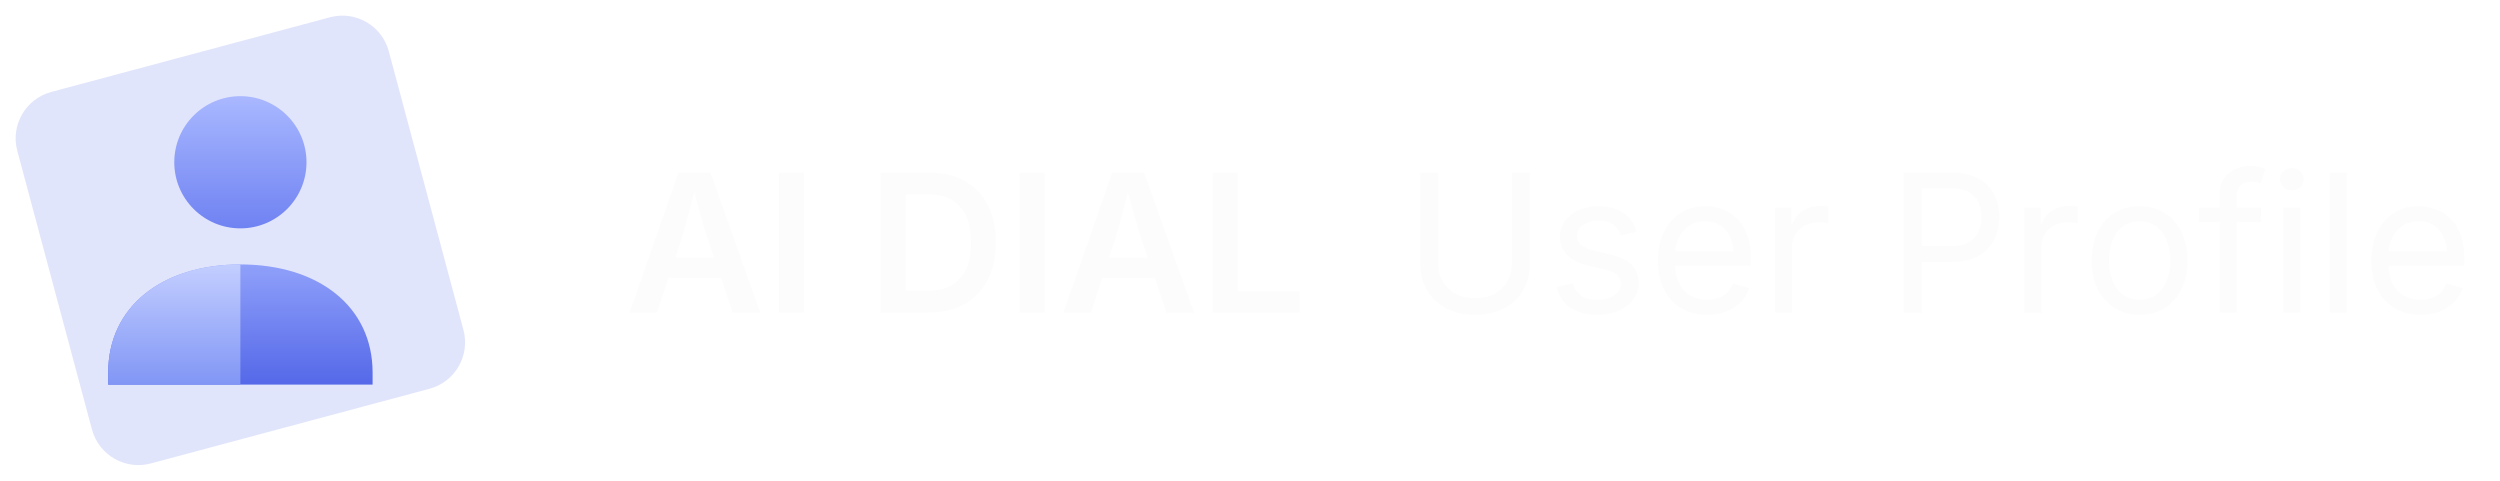
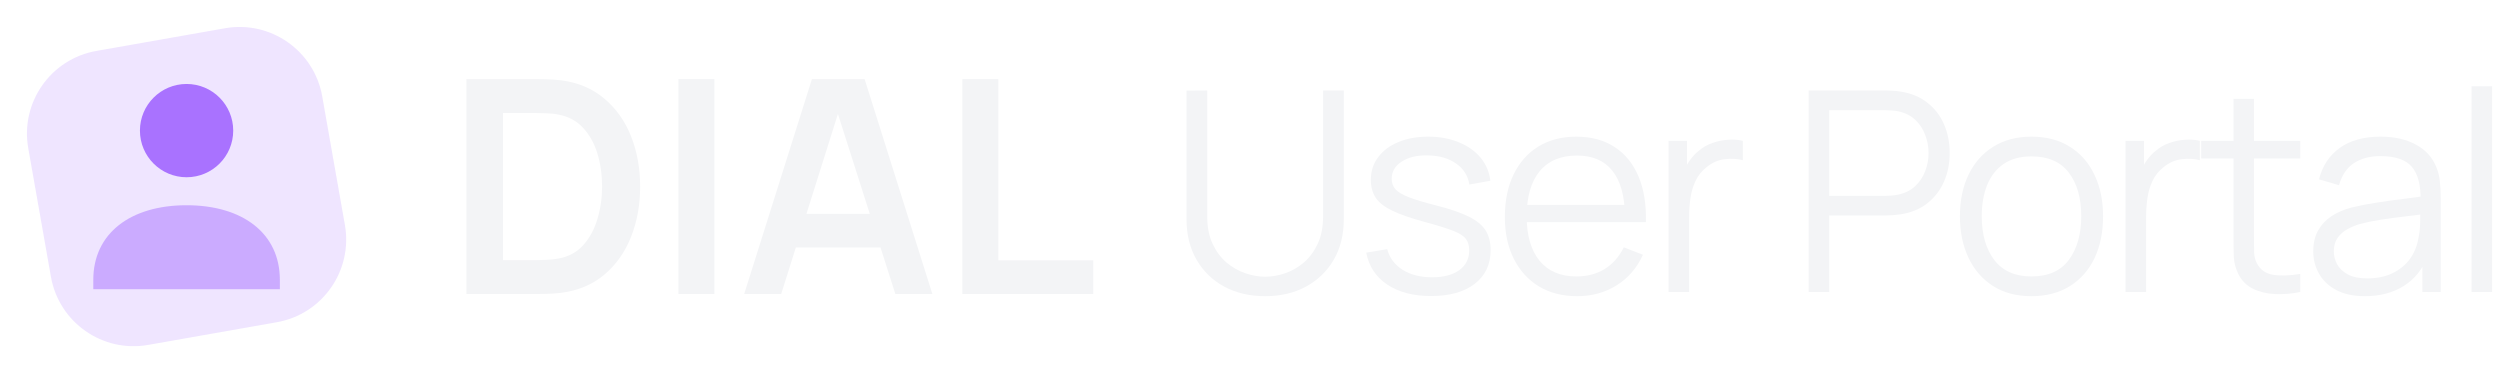
- <svg xmlns="http://www.w3.org/2000/svg" width="208" height="40" viewBox="0 0 208 40" fill="none">
-   <path transform="translate(40 0) scale(-1 1)" d="M35.733 7.649L12.551 1.438C10.417 0.866 8.224 2.132 7.652 4.266L1.441 27.448C0.869 29.582 2.135 31.776 4.269 32.347L27.451 38.559C29.585 39.131 31.778 37.864 32.35 35.73L38.562 12.548C39.134 10.414 37.867 8.221 35.733 7.649Z" fill="#E1E5FB" />
-   <circle cx="20" cy="13.5" r="5.5" fill="url(#paint0_linear_up)" />
-   <path d="M9 31C9 25.5 13.5 22 20 22C26.5 22 31 25.5 31 31V32H9V31Z" fill="url(#paint1_linear_up)" />
-   <path d="M20 22C13.5 22 9 25.5 9 31V32H20V22Z" fill="url(#paint2_linear_up)" />
-   <defs>
-     <linearGradient id="paint0_linear_up" x1="20" y1="8" x2="20" y2="19" gradientUnits="userSpaceOnUse">
-       <stop stop-color="#A9B8FF" />
-       <stop offset="1" stop-color="#6F82F2" />
-     </linearGradient>
-     <linearGradient id="paint1_linear_up" x1="20" y1="22" x2="20" y2="32" gradientUnits="userSpaceOnUse">
-       <stop stop-color="#8FA0FA" />
-       <stop offset="1" stop-color="#5568E8" />
-     </linearGradient>
-     <linearGradient id="paint2_linear_up" x1="14.5" y1="22" x2="14.5" y2="32" gradientUnits="userSpaceOnUse">
-       <stop stop-color="#C3CEFF" />
-       <stop offset="1" stop-color="#8196F5" />
-     </linearGradient>
-   </defs>
-   <path d="M52.39 26 56.45 14.36H59.11L63.25 26H60.97L58.9 19.95Q58.6 19.02 58.27 17.83Q57.94 16.65 57.54 15.14H57.98Q57.59 16.66 57.27 17.85Q56.95 19.05 56.67 19.95L54.67 26ZM54.76 23.12V21.44H60.89V23.12ZM66.9 14.36V26H64.81V14.36ZM77.21 26H74.26V24.19H77.11Q78.33 24.19 79.15 23.75Q79.96 23.3 80.38 22.4Q80.79 21.51 80.79 20.17Q80.79 18.83 80.37 17.95Q79.96 17.06 79.16 16.61Q78.36 16.17 77.16 16.17H74.21V14.36H77.29Q79.03 14.36 80.27 15.06Q81.51 15.75 82.18 17.05Q82.85 18.36 82.85 20.17Q82.85 21.98 82.18 23.29Q81.51 24.6 80.25 25.3Q78.98 26 77.21 26ZM75.36 14.36V26H73.27V14.36ZM86.91 14.36V26H84.83V14.36ZM88.48 26 92.54 14.36H95.19L99.34 26H97.05L94.99 19.95Q94.68 19.02 94.35 17.83Q94.02 16.65 93.62 15.14H94.06Q93.67 16.66 93.36 17.85Q93.04 19.05 92.76 19.95L90.76 26ZM90.84 23.12V21.44H96.97V23.12ZM100.9 26V14.36H102.98V24.24H108.13V26Z" fill="#FCFCFC" />
-   <path d="M122.73 26.19Q121.36 26.19 120.33 25.65Q119.3 25.11 118.74 24.17Q118.18 23.23 118.18 22.04V14.36H119.66V21.92Q119.66 22.76 120.04 23.41Q120.41 24.06 121.09 24.44Q121.78 24.81 122.73 24.81Q123.69 24.81 124.37 24.44Q125.05 24.06 125.42 23.41Q125.79 22.76 125.79 21.92V14.36H127.27V22.04Q127.27 23.23 126.71 24.17Q126.15 25.11 125.13 25.65Q124.11 26.19 122.73 26.19ZM132.88 26.19Q131.98 26.19 131.29 25.93Q130.59 25.66 130.13 25.15Q129.68 24.63 129.52 23.88L130.86 23.56Q131.05 24.28 131.57 24.62Q132.09 24.95 132.87 24.95Q133.78 24.95 134.32 24.56Q134.87 24.17 134.87 23.63Q134.87 23.18 134.55 22.88Q134.23 22.58 133.59 22.43L132.13 22.09Q130.95 21.8 130.37 21.21Q129.79 20.62 129.79 19.7Q129.79 18.95 130.21 18.38Q130.63 17.8 131.36 17.48Q132.09 17.16 133.02 17.16Q133.92 17.16 134.55 17.43Q135.18 17.7 135.57 18.17Q135.97 18.64 136.16 19.26L134.89 19.59Q134.71 19.12 134.29 18.73Q133.88 18.35 133.03 18.35Q132.25 18.35 131.73 18.71Q131.21 19.07 131.21 19.62Q131.21 20.1 131.56 20.39Q131.91 20.69 132.68 20.87L134 21.18Q135.19 21.46 135.76 22.05Q136.33 22.64 136.33 23.54Q136.33 24.3 135.89 24.9Q135.46 25.5 134.68 25.84Q133.91 26.19 132.88 26.19ZM142.03 26.19Q140.77 26.19 139.85 25.62Q138.93 25.06 138.43 24.05Q137.94 23.05 137.94 21.7Q137.94 20.36 138.42 19.34Q138.91 18.31 139.79 17.73Q140.68 17.16 141.87 17.16Q142.56 17.16 143.24 17.39Q143.91 17.62 144.46 18.13Q145.02 18.64 145.34 19.48Q145.67 20.31 145.67 21.52V22.11H138.89V20.92H144.91L144.26 21.36Q144.26 20.5 143.99 19.83Q143.72 19.16 143.19 18.79Q142.66 18.41 141.87 18.41Q141.08 18.41 140.52 18.79Q139.95 19.18 139.66 19.8Q139.36 20.42 139.36 21.13V21.92Q139.36 22.89 139.7 23.57Q140.03 24.24 140.64 24.59Q141.24 24.94 142.04 24.94Q142.55 24.94 142.98 24.79Q143.4 24.64 143.7 24.34Q144.01 24.04 144.17 23.59L145.53 23.97Q145.33 24.62 144.84 25.12Q144.36 25.62 143.64 25.91Q142.93 26.19 142.03 26.19ZM147.69 26V17.27H149.05V18.61H149.14Q149.38 17.95 150 17.54Q150.62 17.14 151.41 17.14Q151.56 17.14 151.78 17.15Q151.99 17.16 152.12 17.16V18.58Q152.05 18.56 151.8 18.53Q151.55 18.5 151.27 18.5Q150.65 18.5 150.15 18.76Q149.66 19.02 149.38 19.48Q149.09 19.94 149.09 20.53V26ZM158.38 26V14.36H162.37Q163.73 14.36 164.61 14.86Q165.48 15.35 165.91 16.19Q166.34 17.02 166.34 18.06Q166.34 19.1 165.91 19.95Q165.48 20.79 164.61 21.29Q163.73 21.79 162.38 21.79H159.55V20.48H162.3Q163.23 20.48 163.79 20.17Q164.35 19.85 164.61 19.3Q164.86 18.75 164.86 18.06Q164.86 17.38 164.61 16.83Q164.35 16.29 163.79 15.98Q163.22 15.66 162.29 15.66H159.87V26ZM168.43 26V17.27H169.79V18.61H169.88Q170.12 17.95 170.75 17.54Q171.37 17.14 172.15 17.14Q172.3 17.14 172.52 17.15Q172.73 17.16 172.86 17.16V18.58Q172.8 18.56 172.55 18.53Q172.3 18.5 172.02 18.5Q171.39 18.5 170.89 18.76Q170.4 19.02 170.12 19.48Q169.84 19.94 169.84 20.53V26ZM178.01 26.19Q176.82 26.19 175.93 25.62Q175.03 25.06 174.53 24.05Q174.03 23.03 174.03 21.69Q174.03 20.32 174.53 19.3Q175.03 18.28 175.93 17.72Q176.82 17.16 178.01 17.16Q179.2 17.16 180.1 17.72Q181 18.28 181.5 19.3Q182 20.32 182 21.69Q182 23.03 181.5 24.05Q181 25.06 180.1 25.62Q179.2 26.19 178.01 26.19ZM178.01 24.93Q178.89 24.93 179.46 24.48Q180.03 24.02 180.3 23.29Q180.58 22.55 180.58 21.69Q180.58 20.82 180.3 20.07Q180.03 19.33 179.46 18.87Q178.89 18.41 178.01 18.41Q177.13 18.41 176.57 18.87Q176.01 19.33 175.73 20.07Q175.46 20.81 175.46 21.69Q175.46 22.55 175.73 23.29Q176.01 24.02 176.57 24.48Q177.13 24.93 178.01 24.93ZM188.11 17.27V18.47H182.97V17.27ZM184.69 26V16.1Q184.69 15.34 185.04 14.84Q185.4 14.33 185.97 14.07Q186.54 13.81 187.17 13.81Q187.67 13.81 188 13.89Q188.33 13.98 188.48 14.05L188.09 15.25Q187.98 15.21 187.81 15.16Q187.63 15.12 187.34 15.12Q186.69 15.12 186.39 15.45Q186.09 15.78 186.09 16.41V26ZM189.97 26V17.27H191.38V26ZM190.68 15.84Q190.28 15.84 189.99 15.56Q189.7 15.29 189.7 14.91Q189.7 14.52 189.99 14.25Q190.28 13.98 190.68 13.98Q191.09 13.98 191.38 14.25Q191.66 14.52 191.66 14.91Q191.66 15.29 191.38 15.56Q191.09 15.84 190.68 15.84ZM195.25 14.36V26H193.84V14.36ZM201.39 26.19Q200.12 26.19 199.21 25.62Q198.29 25.06 197.79 24.05Q197.3 23.05 197.3 21.7Q197.3 20.36 197.78 19.34Q198.27 18.31 199.15 17.73Q200.04 17.16 201.23 17.16Q201.92 17.16 202.6 17.39Q203.27 17.62 203.82 18.13Q204.38 18.64 204.7 19.48Q205.03 20.31 205.03 21.52V22.11H198.25V20.92H204.27L203.62 21.36Q203.62 20.5 203.35 19.83Q203.08 19.16 202.55 18.79Q202.02 18.41 201.23 18.41Q200.44 18.41 199.88 18.79Q199.31 19.18 199.02 19.8Q198.72 20.42 198.72 21.13V21.92Q198.72 22.89 199.05 23.57Q199.39 24.24 200 24.59Q200.6 24.94 201.4 24.94Q201.91 24.94 202.34 24.79Q202.76 24.64 203.06 24.34Q203.37 24.04 203.53 23.59L204.89 23.97Q204.69 24.62 204.2 25.12Q203.72 25.62 203 25.91Q202.29 26.19 201.39 26.19Z" fill="#FCFCFC" />
+ <svg xmlns="http://www.w3.org/2000/svg" width="268" height="40" viewBox="0 0 268 40" fill="none">
+   <path d="M24.117 3.029L10.329 5.46C5.434 6.323 2.166 10.991 3.029 15.886L5.46 29.673C6.323 34.568 10.991 37.837 15.886 36.974L29.673 34.543C34.568 33.68 37.837 29.012 36.974 24.117L34.543 10.329C33.68 5.434 29.012 2.166 24.117 3.029Z" fill="#A972FF" fill-opacity="0.18" />
+   <path d="M20.001 19.001C22.763 19.001 25.001 16.763 25.001 14.001C25.001 11.24 22.763 9.001 20.001 9.001C17.24 9.001 15.001 11.24 15.001 14.001C15.001 16.763 17.24 19.001 20.001 19.001Z" fill="#A972FF" />
+   <path d="M10.001 30.001C10.001 25.001 14.001 22.001 20.001 22.001C26.001 22.001 30.001 25.001 30.001 30.001V31.001H10.001V30.001Z" fill="#A972FF" fill-opacity="0.5" />
+   <path d="M50 31.52V8.48H57.344C57.536 8.48 57.915 8.486 58.48 8.496C59.056 8.507 59.611 8.544 60.144 8.608C61.968 8.843 63.509 9.494 64.768 10.56C66.037 11.617 66.997 12.966 67.648 14.608C68.299 16.251 68.624 18.049 68.624 20C68.624 21.953 68.299 23.75 67.648 25.392C66.997 27.035 66.037 28.39 64.768 29.456C63.509 30.512 61.968 31.158 60.144 31.392C59.621 31.456 59.072 31.494 58.496 31.505C57.92 31.515 57.536 31.52 57.344 31.52H50ZM53.92 27.889H57.344C57.664 27.889 58.069 27.878 58.56 27.857C59.061 27.835 59.504 27.787 59.888 27.712C60.976 27.51 61.861 27.024 62.544 26.256C63.227 25.488 63.728 24.555 64.048 23.456C64.379 22.358 64.544 21.206 64.544 20C64.544 18.753 64.379 17.579 64.048 16.48C63.717 15.382 63.205 14.459 62.512 13.713C61.829 12.966 60.955 12.491 59.888 12.289C59.504 12.203 59.061 12.155 58.56 12.145C58.069 12.123 57.664 12.113 57.344 12.113H53.92V27.889Z" fill="#F3F4F6" />
+   <path d="M72.726 31.52V8.48H76.582V31.52H72.726Z" fill="#F3F4F6" />
+   <path d="M79.775 31.52L87.039 8.48H92.687L99.951 31.52H95.983L89.391 10.848H90.255L83.743 31.52H79.775ZM83.823 26.529V22.928H95.919V26.529H83.823Z" fill="#F3F4F6" />
+   <path d="M103.164 31.52V8.48H107.02V27.904H117.196V31.52H103.164Z" fill="#F3F4F6" />
+   <path d="M135.625 31.75C133.975 31.75 132.515 31.41 131.245 30.73C129.985 30.05 128.995 29.09 128.275 27.85C127.555 26.61 127.195 25.16 127.195 23.5V9.715L129.415 9.7V23.215C129.415 24.335 129.605 25.305 129.985 26.125C130.365 26.935 130.86 27.605 131.47 28.135C132.09 28.655 132.765 29.04 133.495 29.29C134.225 29.54 134.935 29.665 135.625 29.665C136.325 29.665 137.04 29.54 137.77 29.29C138.5 29.04 139.17 28.655 139.78 28.135C140.39 27.605 140.885 26.935 141.265 26.125C141.645 25.305 141.835 24.335 141.835 23.215V9.7H144.055V23.5C144.055 25.16 143.695 26.61 142.975 27.85C142.255 29.08 141.26 30.04 139.99 30.73C138.73 31.41 137.275 31.75 135.625 31.75Z" fill="#F3F4F6" />
+   <path d="M153.405 31.735C151.505 31.735 149.94 31.325 148.71 30.505C147.49 29.685 146.74 28.545 146.46 27.085L148.71 26.71C148.95 27.63 149.495 28.365 150.345 28.915C151.205 29.455 152.265 29.725 153.525 29.725C154.755 29.725 155.725 29.47 156.435 28.96C157.145 28.44 157.5 27.735 157.5 26.845C157.5 26.345 157.385 25.94 157.155 25.63C156.935 25.31 156.48 25.015 155.79 24.745C155.1 24.475 154.07 24.155 152.7 23.785C151.23 23.385 150.08 22.985 149.25 22.585C148.42 22.185 147.83 21.725 147.48 21.205C147.13 20.675 146.955 20.03 146.955 19.27C146.955 18.35 147.215 17.545 147.735 16.855C148.255 16.155 148.975 15.615 149.895 15.235C150.815 14.845 151.885 14.65 153.105 14.65C154.325 14.65 155.415 14.85 156.375 15.25C157.345 15.64 158.125 16.19 158.715 16.9C159.305 17.61 159.655 18.435 159.765 19.375L157.515 19.78C157.365 18.83 156.89 18.08 156.09 17.53C155.3 16.97 154.295 16.68 153.075 16.66C151.925 16.63 150.99 16.85 150.27 17.32C149.55 17.78 149.19 18.395 149.19 19.165C149.19 19.595 149.32 19.965 149.58 20.275C149.84 20.575 150.31 20.86 150.99 21.13C151.68 21.4 152.66 21.695 153.93 22.015C155.42 22.395 156.59 22.795 157.44 23.215C158.29 23.635 158.895 24.13 159.255 24.7C159.615 25.27 159.795 25.975 159.795 26.815C159.795 28.345 159.225 29.55 158.085 30.43C156.955 31.3 155.395 31.735 153.405 31.735Z" fill="#F3F4F6" />
+   <path d="M169.076 31.75C167.496 31.75 166.126 31.4 164.966 30.7C163.816 30 162.921 29.015 162.281 27.745C161.641 26.475 161.321 24.985 161.321 23.275C161.321 21.505 161.636 19.975 162.266 18.685C162.896 17.395 163.781 16.4 164.921 15.7C166.071 15 167.426 14.65 168.986 14.65C170.586 14.65 171.951 15.02 173.081 15.76C174.211 16.49 175.066 17.54 175.646 18.91C176.226 20.28 176.491 21.915 176.441 23.815H174.191V23.035C174.151 20.935 173.696 19.35 172.826 18.28C171.966 17.21 170.706 16.675 169.046 16.675C167.306 16.675 165.971 17.24 165.041 18.37C164.121 19.5 163.661 21.11 163.661 23.2C163.661 25.24 164.121 26.825 165.041 27.955C165.971 29.075 167.286 29.635 168.986 29.635C170.146 29.635 171.156 29.37 172.016 28.84C172.886 28.3 173.571 27.525 174.071 26.515L176.126 27.31C175.486 28.72 174.541 29.815 173.291 30.595C172.051 31.365 170.646 31.75 169.076 31.75ZM162.881 23.815V21.97H175.256V23.815H162.881Z" fill="#F3F4F6" />
+   <path d="M178.87 31.3V15.1H180.85V19L180.46 18.49C180.64 18.01 180.875 17.57 181.165 17.17C181.455 16.76 181.77 16.425 182.11 16.165C182.53 15.795 183.02 15.515 183.58 15.325C184.14 15.125 184.705 15.01 185.275 14.98C185.845 14.94 186.365 14.98 186.835 15.1V17.17C186.245 17.02 185.6 16.985 184.9 17.065C184.2 17.145 183.555 17.425 182.965 17.905C182.425 18.325 182.02 18.83 181.75 19.42C181.48 20 181.3 20.62 181.21 21.28C181.12 21.93 181.075 22.575 181.075 23.215V31.3H178.87Z" fill="#F3F4F6" />
+   <path d="M193.887 31.3V9.7H202.227C202.437 9.7 202.672 9.71 202.932 9.73C203.202 9.74 203.472 9.77 203.742 9.82C204.872 9.99 205.827 10.385 206.607 11.005C207.397 11.615 207.992 12.385 208.392 13.315C208.802 14.245 209.007 15.275 209.007 16.405C209.007 17.525 208.802 18.55 208.392 19.48C207.982 20.41 207.382 21.185 206.592 21.805C205.812 22.415 204.862 22.805 203.742 22.975C203.472 23.015 203.202 23.045 202.932 23.065C202.672 23.085 202.437 23.095 202.227 23.095H196.092V31.3H193.887ZM196.092 20.995H202.167C202.347 20.995 202.557 20.985 202.797 20.965C203.037 20.945 203.272 20.91 203.502 20.86C204.242 20.7 204.847 20.395 205.317 19.945C205.797 19.495 206.152 18.96 206.382 18.34C206.622 17.72 206.742 17.075 206.742 16.405C206.742 15.735 206.622 15.09 206.382 14.47C206.152 13.84 205.797 13.3 205.317 12.85C204.847 12.4 204.242 12.095 203.502 11.935C203.272 11.885 203.037 11.855 202.797 11.845C202.557 11.825 202.347 11.815 202.167 11.815H196.092V20.995Z" fill="#F3F4F6" />
+   <path d="M217.769 31.75C216.159 31.75 214.784 31.385 213.644 30.655C212.504 29.925 211.629 28.915 211.019 27.625C210.409 26.335 210.104 24.855 210.104 23.185C210.104 21.485 210.414 19.995 211.034 18.715C211.654 17.435 212.534 16.44 213.674 15.73C214.824 15.01 216.189 14.65 217.769 14.65C219.389 14.65 220.769 15.015 221.909 15.745C223.059 16.465 223.934 17.47 224.534 18.76C225.144 20.04 225.449 21.515 225.449 23.185C225.449 24.885 225.144 26.38 224.534 27.67C223.924 28.95 223.044 29.95 221.894 30.67C220.744 31.39 219.369 31.75 217.769 31.75ZM217.769 29.635C219.569 29.635 220.909 29.04 221.789 27.85C222.669 26.65 223.109 25.095 223.109 23.185C223.109 21.225 222.664 19.665 221.774 18.505C220.894 17.345 219.559 16.765 217.769 16.765C216.559 16.765 215.559 17.04 214.769 17.59C213.989 18.13 213.404 18.885 213.014 19.855C212.634 20.815 212.444 21.925 212.444 23.185C212.444 25.135 212.894 26.7 213.794 27.88C214.694 29.05 216.019 29.635 217.769 29.635Z" fill="#F3F4F6" />
+   <path d="M227.858 31.3V15.1H229.838V19L229.448 18.49C229.628 18.01 229.863 17.57 230.153 17.17C230.443 16.76 230.758 16.425 231.098 16.165C231.518 15.795 232.008 15.515 232.568 15.325C233.128 15.125 233.693 15.01 234.263 14.98C234.833 14.94 235.353 14.98 235.823 15.1V17.17C235.233 17.02 234.588 16.985 233.888 17.065C233.188 17.145 232.543 17.425 231.953 17.905C231.413 18.325 231.008 18.83 230.738 19.42C230.468 20 230.288 20.62 230.198 21.28C230.108 21.93 230.063 22.575 230.063 23.215V31.3H227.858Z" fill="#F3F4F6" />
+   <path d="M246.589 31.3C245.679 31.49 244.779 31.565 243.889 31.525C243.009 31.485 242.219 31.295 241.519 30.955C240.829 30.615 240.304 30.085 239.944 29.365C239.654 28.765 239.494 28.16 239.464 27.55C239.444 26.93 239.434 26.225 239.434 25.435V10.6H241.624V25.345C241.624 26.025 241.629 26.595 241.639 27.055C241.659 27.505 241.764 27.905 241.954 28.255C242.314 28.925 242.884 29.325 243.664 29.455C244.454 29.585 245.429 29.555 246.589 29.365V31.3ZM235.969 16.99V15.1H246.589V16.99H235.969Z" fill="#F3F4F6" />
+   <path d="M253.515 31.75C252.295 31.75 251.27 31.53 250.44 31.09C249.62 30.65 249.005 30.065 248.595 29.335C248.185 28.605 247.98 27.81 247.98 26.95C247.98 26.07 248.155 25.32 248.505 24.7C248.865 24.07 249.35 23.555 249.96 23.155C250.58 22.755 251.295 22.45 252.105 22.24C252.925 22.04 253.83 21.865 254.82 21.715C255.82 21.555 256.795 21.42 257.745 21.31C258.705 21.19 259.545 21.075 260.265 20.965L259.485 21.445C259.515 19.845 259.205 18.66 258.555 17.89C257.905 17.12 256.775 16.735 255.165 16.735C254.055 16.735 253.115 16.985 252.345 17.485C251.585 17.985 251.05 18.775 250.74 19.855L248.595 19.225C248.965 17.775 249.71 16.65 250.83 15.85C251.95 15.05 253.405 14.65 255.195 14.65C256.675 14.65 257.93 14.93 258.96 15.49C260 16.04 260.735 16.84 261.165 17.89C261.365 18.36 261.495 18.885 261.555 19.465C261.615 20.045 261.645 20.635 261.645 21.235V31.3H259.68V27.235L260.25 27.475C259.7 28.865 258.845 29.925 257.685 30.655C256.525 31.385 255.135 31.75 253.515 31.75ZM253.77 29.845C254.8 29.845 255.7 29.66 256.47 29.29C257.24 28.92 257.86 28.415 258.33 27.775C258.8 27.125 259.105 26.395 259.245 25.585C259.365 25.065 259.43 24.495 259.44 23.875C259.45 23.245 259.455 22.775 259.455 22.465L260.295 22.9C259.545 23 258.73 23.1 257.85 23.2C256.98 23.3 256.12 23.415 255.27 23.545C254.43 23.675 253.67 23.83 252.99 24.01C252.53 24.14 252.085 24.325 251.655 24.565C251.225 24.795 250.87 25.105 250.59 25.495C250.32 25.885 250.185 26.37 250.185 26.95C250.185 27.42 250.3 27.875 250.53 28.315C250.77 28.755 251.15 29.12 251.67 29.41C252.2 29.7 252.9 29.845 253.77 29.845Z" fill="#F3F4F6" />
+   <path d="M264.95 31.3V9.25H267.155V31.3H264.95Z" fill="#F3F4F6" />
</svg>
